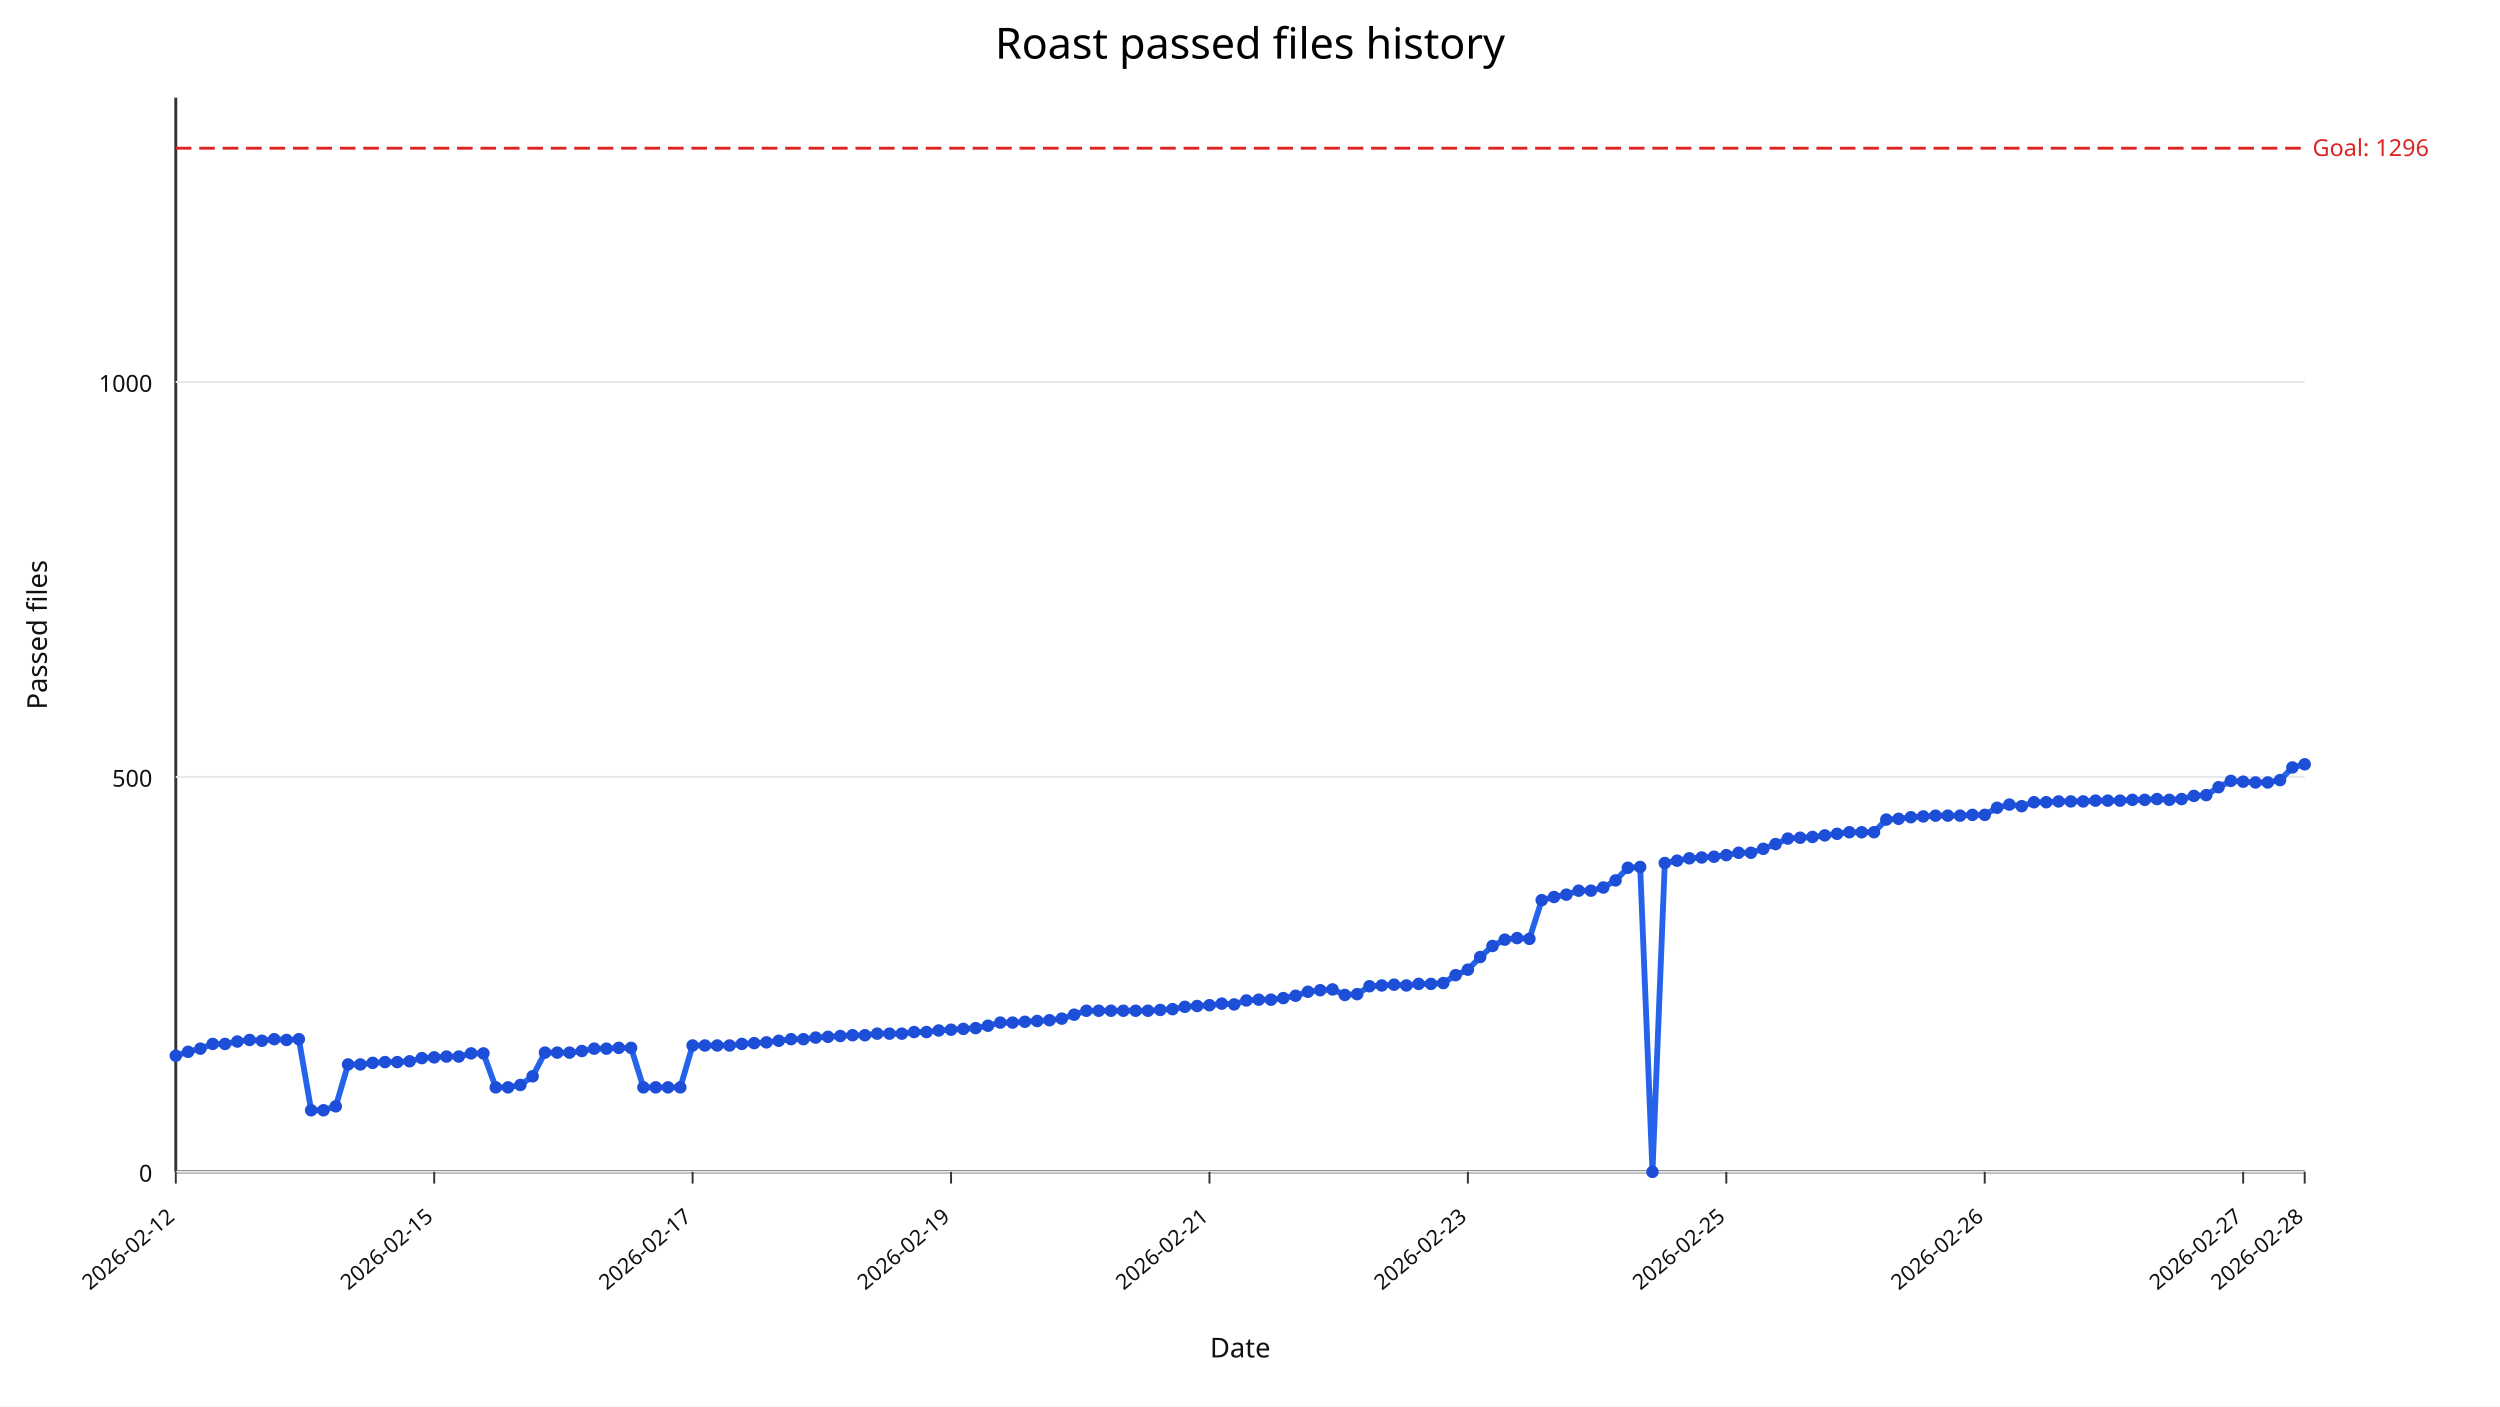
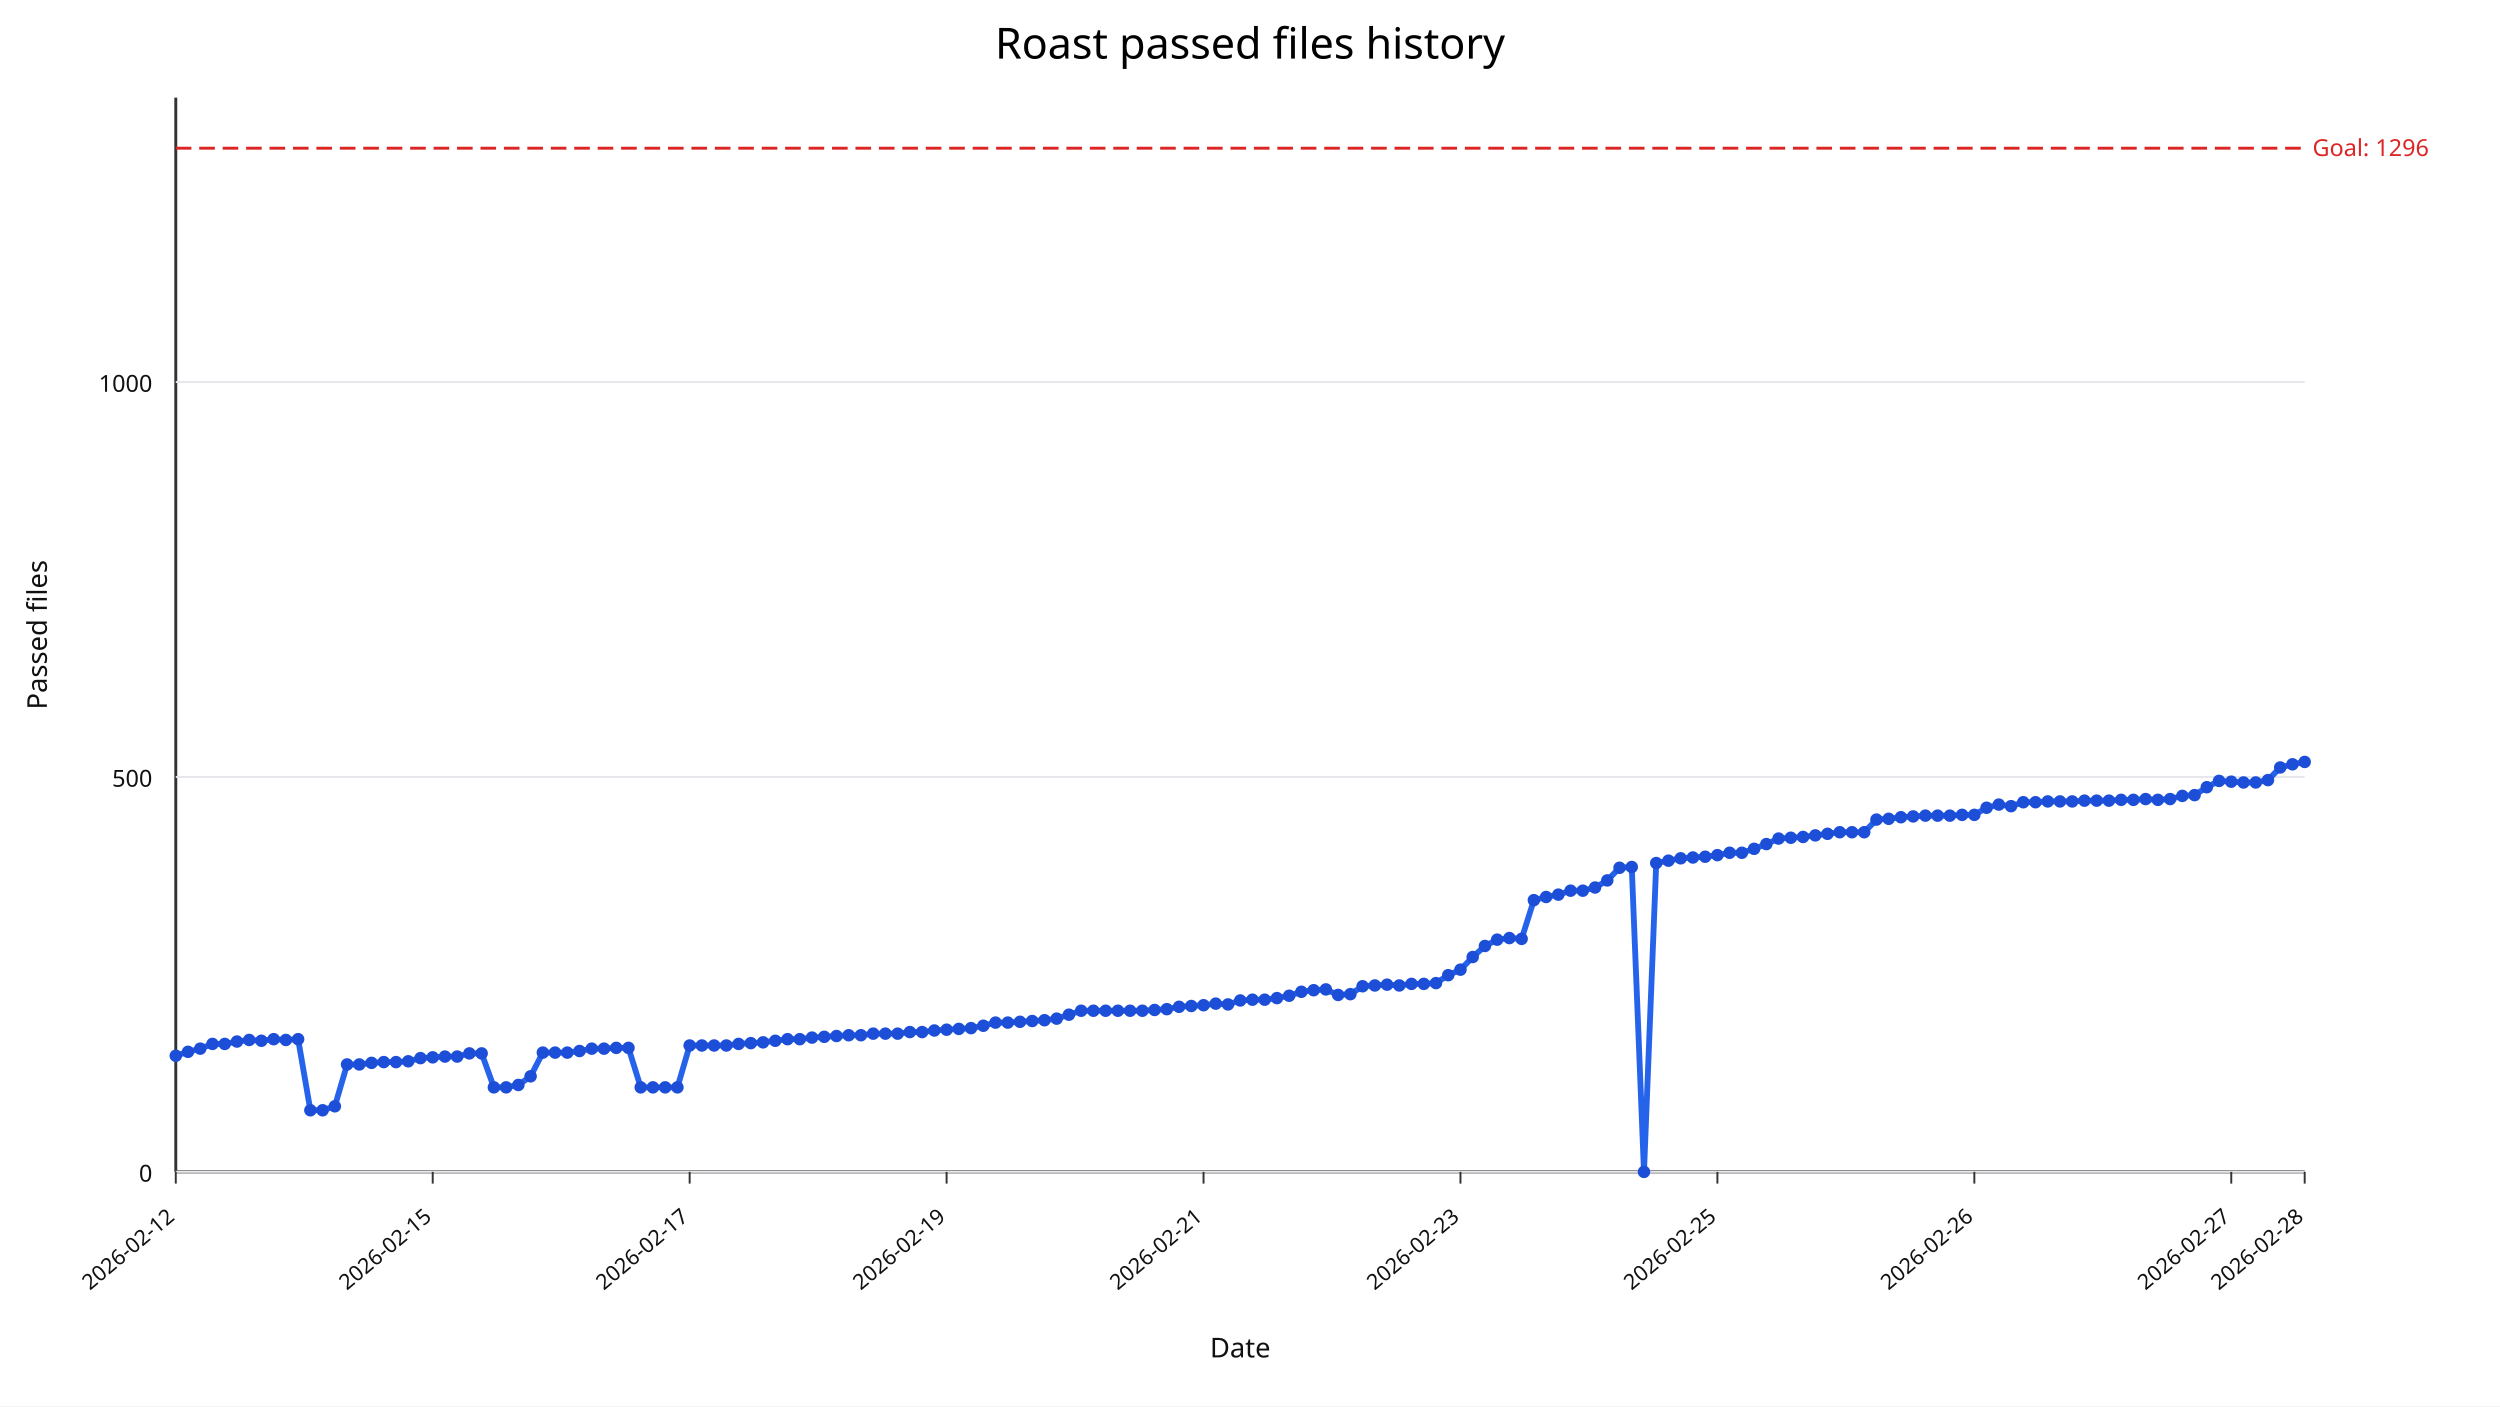
<svg xmlns="http://www.w3.org/2000/svg" width="1280" height="720" viewBox="0 0 1280 720">
  <rect width="100%" height="100%" fill="#ffffff" />
  <text x="640" y="30" text-anchor="middle" font-size="22" font-family="sans-serif">Roast passed files history</text>
  <line x1="90" y1="600" x2="1180" y2="600" stroke="#333" stroke-width="1.5" />
  <line x1="90" y1="50" x2="90" y2="600" stroke="#333" stroke-width="1.5" />
  <line x1="90" y1="600.00" x2="1180" y2="600.00" stroke="#e5e7eb" stroke-width="1" />
  <text x="78" y="605.00" text-anchor="end" font-size="12" fill="#111" font-family="sans-serif">0</text>
  <line x1="90" y1="397.79" x2="1180" y2="397.79" stroke="#e5e7eb" stroke-width="1" />
  <text x="78" y="402.79" text-anchor="end" font-size="12" fill="#111" font-family="sans-serif">500</text>
  <line x1="90" y1="195.59" x2="1180" y2="195.59" stroke="#e5e7eb" stroke-width="1" />
  <text x="78" y="200.59" text-anchor="end" font-size="12" fill="#111" font-family="sans-serif">1000</text>
  <line x1="90.00" y1="600" x2="90.00" y2="606" stroke="#333" stroke-width="1" />
  <text x="90.00" y="624" text-anchor="end" font-size="11" fill="#111" transform="rotate(-40 90.00,624)" font-family="sans-serif">2026-02-12</text>
-   <line x1="222.31" y1="600" x2="222.31" y2="606" stroke="#333" stroke-width="1" />
-   <text x="222.31" y="624" text-anchor="end" font-size="11" fill="#111" transform="rotate(-40 222.31,624)" font-family="sans-serif">2026-02-15</text>
-   <line x1="354.62" y1="600" x2="354.62" y2="606" stroke="#333" stroke-width="1" />
-   <text x="354.62" y="624" text-anchor="end" font-size="11" fill="#111" transform="rotate(-40 354.62,624)" font-family="sans-serif">2026-02-17</text>
-   <line x1="486.94" y1="600" x2="486.94" y2="606" stroke="#333" stroke-width="1" />
-   <text x="486.94" y="624" text-anchor="end" font-size="11" fill="#111" transform="rotate(-40 486.94,624)" font-family="sans-serif">2026-02-19</text>
-   <line x1="619.25" y1="600" x2="619.25" y2="606" stroke="#333" stroke-width="1" />
-   <text x="619.25" y="624" text-anchor="end" font-size="11" fill="#111" transform="rotate(-40 619.25,624)" font-family="sans-serif">2026-02-21</text>
-   <line x1="751.56" y1="600" x2="751.56" y2="606" stroke="#333" stroke-width="1" />
-   <text x="751.56" y="624" text-anchor="end" font-size="11" fill="#111" transform="rotate(-40 751.56,624)" font-family="sans-serif">2026-02-23</text>
-   <line x1="883.87" y1="600" x2="883.87" y2="606" stroke="#333" stroke-width="1" />
-   <text x="883.87" y="624" text-anchor="end" font-size="11" fill="#111" transform="rotate(-40 883.87,624)" font-family="sans-serif">2026-02-25</text>
-   <line x1="1016.18" y1="600" x2="1016.18" y2="606" stroke="#333" stroke-width="1" />
-   <text x="1016.18" y="624" text-anchor="end" font-size="11" fill="#111" transform="rotate(-40 1016.18,624)" font-family="sans-serif">2026-02-26</text>
-   <line x1="1148.50" y1="600" x2="1148.50" y2="606" stroke="#333" stroke-width="1" />
-   <text x="1148.50" y="624" text-anchor="end" font-size="11" fill="#111" transform="rotate(-40 1148.50,624)" font-family="sans-serif">2026-02-27</text>
+   <line x1="221.55" y1="600" x2="221.55" y2="606" stroke="#333" stroke-width="1" />
+   <text x="221.55" y="624" text-anchor="end" font-size="11" fill="#111" transform="rotate(-40 221.55,624)" font-family="sans-serif">2026-02-15</text>
+   <line x1="353.10" y1="600" x2="353.10" y2="606" stroke="#333" stroke-width="1" />
+   <text x="353.10" y="624" text-anchor="end" font-size="11" fill="#111" transform="rotate(-40 353.10,624)" font-family="sans-serif">2026-02-17</text>
+   <line x1="484.66" y1="600" x2="484.66" y2="606" stroke="#333" stroke-width="1" />
+   <text x="484.66" y="624" text-anchor="end" font-size="11" fill="#111" transform="rotate(-40 484.66,624)" font-family="sans-serif">2026-02-19</text>
+   <line x1="616.21" y1="600" x2="616.21" y2="606" stroke="#333" stroke-width="1" />
+   <text x="616.21" y="624" text-anchor="end" font-size="11" fill="#111" transform="rotate(-40 616.21,624)" font-family="sans-serif">2026-02-21</text>
+   <line x1="747.76" y1="600" x2="747.76" y2="606" stroke="#333" stroke-width="1" />
+   <text x="747.76" y="624" text-anchor="end" font-size="11" fill="#111" transform="rotate(-40 747.76,624)" font-family="sans-serif">2026-02-23</text>
+   <line x1="879.31" y1="600" x2="879.31" y2="606" stroke="#333" stroke-width="1" />
+   <text x="879.31" y="624" text-anchor="end" font-size="11" fill="#111" transform="rotate(-40 879.31,624)" font-family="sans-serif">2026-02-25</text>
+   <line x1="1010.86" y1="600" x2="1010.86" y2="606" stroke="#333" stroke-width="1" />
+   <text x="1010.86" y="624" text-anchor="end" font-size="11" fill="#111" transform="rotate(-40 1010.86,624)" font-family="sans-serif">2026-02-26</text>
+   <line x1="1142.41" y1="600" x2="1142.41" y2="606" stroke="#333" stroke-width="1" />
+   <text x="1142.41" y="624" text-anchor="end" font-size="11" fill="#111" transform="rotate(-40 1142.41,624)" font-family="sans-serif">2026-02-27</text>
  <line x1="1180.00" y1="600" x2="1180.00" y2="606" stroke="#333" stroke-width="1" />
  <text x="1180.00" y="624" text-anchor="end" font-size="11" fill="#111" transform="rotate(-40 1180.00,624)" font-family="sans-serif">2026-02-28</text>
  <line x1="90" y1="75.88" x2="1180" y2="75.88" stroke="#dc2626" stroke-width="1.5" stroke-dasharray="8,4" />
  <text x="1184" y="79.88" font-size="12" fill="#dc2626" font-family="sans-serif">Goal: 1296</text>
-   <polyline fill="none" stroke="#2563eb" stroke-width="3" points="90.00,540.55 96.30,538.53 102.60,536.91 108.90,534.49 115.20,534.49 121.50,533.27 127.80,532.46 134.10,532.87 140.40,532.06 146.71,532.46 153.01,532.06 159.31,568.46 165.61,568.46 171.91,566.43 178.21,545.00 184.51,545.00 190.81,544.19 197.11,543.79 203.41,543.79 209.71,543.38 216.01,541.76 222.31,541.36 228.61,540.96 234.91,540.96 241.21,539.34 247.51,539.34 253.82,556.73 260.12,556.73 266.42,555.51 272.72,551.07 279.02,538.93 285.32,538.93 291.62,538.93 297.92,538.12 304.22,536.91 310.52,536.91 316.82,536.51 323.12,536.51 329.42,556.73 335.72,556.73 342.02,556.73 348.32,556.73 354.62,535.29 360.92,535.29 367.23,535.29 373.53,535.29 379.83,534.49 386.13,534.08 392.43,533.68 398.73,532.87 405.03,532.06 411.33,532.06 417.63,531.25 423.93,530.85 430.23,530.44 436.53,530.04 442.83,530.04 449.13,529.23 455.43,529.23 461.73,529.23 468.03,528.42 474.34,528.42 480.64,527.61 486.94,527.21 493.24,526.80 499.54,526.40 505.84,525.18 512.14,523.57 518.44,523.57 524.74,523.16 531.04,522.76 537.34,522.35 543.64,521.54 549.94,519.52 556.24,517.50 562.54,517.50 568.84,517.50 575.14,517.50 581.45,517.50 587.75,517.50 594.05,517.10 600.35,516.69 606.65,515.48 612.95,515.07 619.25,514.67 625.55,513.86 631.85,514.26 638.15,512.24 644.45,511.84 650.75,511.84 657.05,511.03 663.35,509.82 669.65,507.79 675.95,506.99 682.25,506.58 688.55,509.41 694.86,509.01 701.16,504.96 707.46,504.56 713.76,504.15 720.06,504.56 726.36,503.75 732.66,503.75 738.96,503.35 745.26,499.30 751.56,496.47 757.86,490.00 764.16,484.34 770.46,481.10 776.76,480.29 783.06,480.70 789.36,460.88 795.66,459.26 801.97,458.05 808.27,456.03 814.57,456.03 820.87,454.41 827.17,450.77 833.47,444.30 839.77,443.90 846.07,600.00 852.37,441.88 858.67,440.66 864.97,439.45 871.27,439.04 877.57,438.64 883.87,437.83 890.17,436.62 896.47,436.62 902.77,434.60 909.08,432.17 915.38,429.34 921.68,428.93 927.98,428.53 934.28,427.72 940.58,426.91 946.88,426.10 953.18,426.10 959.48,426.10 965.78,419.63 972.08,419.23 978.38,418.42 984.68,418.01 990.98,417.61 997.28,417.61 1003.58,417.61 1009.88,417.21 1016.18,417.21 1022.49,413.57 1028.79,411.95 1035.09,412.76 1041.39,410.74 1047.69,410.74 1053.99,410.33 1060.29,410.33 1066.59,410.33 1072.89,409.93 1079.19,409.93 1085.49,409.93 1091.79,409.52 1098.09,409.52 1104.39,409.12 1110.69,409.52 1116.99,409.12 1123.29,407.50 1129.60,407.10 1135.90,403.05 1142.20,399.82 1148.50,400.22 1154.80,400.62 1161.10,400.62 1167.40,399.41 1173.70,392.94 1180.00,391.32" />
+   <polyline fill="none" stroke="#2563eb" stroke-width="3" points="90.00,540.55 96.26,538.53 102.53,536.91 108.79,534.49 115.06,534.49 121.32,533.27 127.59,532.46 133.85,532.87 140.11,532.06 146.38,532.46 152.64,532.06 158.91,568.46 165.17,568.46 171.44,566.43 177.70,545.00 183.97,545.00 190.23,544.19 196.49,543.79 202.76,543.79 209.02,543.38 215.29,541.76 221.55,541.36 227.82,540.96 234.08,540.96 240.34,539.34 246.61,539.34 252.87,556.73 259.14,556.73 265.40,555.51 271.67,551.07 277.93,538.93 284.20,538.93 290.46,538.93 296.72,538.12 302.99,536.91 309.25,536.91 315.52,536.51 321.78,536.51 328.05,556.73 334.31,556.73 340.57,556.73 346.84,556.73 353.10,535.29 359.37,535.29 365.63,535.29 371.90,535.29 378.16,534.49 384.43,534.08 390.69,533.68 396.95,532.87 403.22,532.06 409.48,532.06 415.75,531.25 422.01,530.85 428.28,530.44 434.54,530.04 440.80,530.04 447.07,529.23 453.33,529.23 459.60,529.23 465.86,528.42 472.13,528.42 478.39,527.61 484.66,527.21 490.92,526.80 497.18,526.40 503.45,525.18 509.71,523.57 515.98,523.57 522.24,523.16 528.51,522.76 534.77,522.35 541.03,521.54 547.30,519.52 553.56,517.50 559.83,517.50 566.09,517.50 572.36,517.50 578.62,517.50 584.89,517.50 591.15,517.10 597.41,516.69 603.68,515.48 609.94,515.07 616.21,514.67 622.47,513.86 628.74,514.26 635.00,512.24 641.26,511.84 647.53,511.84 653.79,511.03 660.06,509.82 666.32,507.79 672.59,506.99 678.85,506.58 685.11,509.41 691.38,509.01 697.64,504.96 703.91,504.56 710.17,504.15 716.44,504.56 722.70,503.75 728.97,503.75 735.23,503.35 741.49,499.30 747.76,496.47 754.02,490.00 760.29,484.34 766.55,481.10 772.82,480.29 779.08,480.70 785.34,460.88 791.61,459.26 797.87,458.05 804.14,456.03 810.40,456.03 816.67,454.41 822.93,450.77 829.20,444.30 835.46,443.90 841.72,600.00 847.99,441.88 854.25,440.66 860.52,439.45 866.78,439.04 873.05,438.64 879.31,437.83 885.57,436.62 891.84,436.62 898.10,434.60 904.37,432.17 910.63,429.34 916.90,428.93 923.16,428.53 929.43,427.72 935.69,426.91 941.95,426.10 948.22,426.10 954.48,426.10 960.75,419.63 967.01,419.23 973.28,418.42 979.54,418.01 985.80,417.61 992.07,417.61 998.33,417.61 1004.60,417.21 1010.86,417.21 1017.13,413.57 1023.39,411.95 1029.66,412.76 1035.92,410.74 1042.18,410.74 1048.45,410.33 1054.71,410.33 1060.98,410.33 1067.24,409.93 1073.51,409.93 1079.77,409.93 1086.03,409.52 1092.30,409.52 1098.56,409.12 1104.83,409.52 1111.09,409.12 1117.36,407.50 1123.62,407.10 1129.89,403.05 1136.15,399.82 1142.41,400.22 1148.68,400.62 1154.94,400.62 1161.21,399.41 1167.47,392.94 1173.74,391.32 1180.00,390.11" />
  <circle cx="90.00" cy="540.55" r="3.2" fill="#1d4ed8" />
-   <circle cx="96.30" cy="538.53" r="3.2" fill="#1d4ed8" />
-   <circle cx="102.60" cy="536.91" r="3.2" fill="#1d4ed8" />
-   <circle cx="108.90" cy="534.49" r="3.2" fill="#1d4ed8" />
-   <circle cx="115.20" cy="534.49" r="3.2" fill="#1d4ed8" />
-   <circle cx="121.50" cy="533.27" r="3.2" fill="#1d4ed8" />
-   <circle cx="127.80" cy="532.46" r="3.2" fill="#1d4ed8" />
-   <circle cx="134.10" cy="532.87" r="3.2" fill="#1d4ed8" />
-   <circle cx="140.40" cy="532.06" r="3.2" fill="#1d4ed8" />
-   <circle cx="146.71" cy="532.46" r="3.2" fill="#1d4ed8" />
-   <circle cx="153.01" cy="532.06" r="3.2" fill="#1d4ed8" />
-   <circle cx="159.31" cy="568.46" r="3.2" fill="#1d4ed8" />
-   <circle cx="165.61" cy="568.46" r="3.2" fill="#1d4ed8" />
-   <circle cx="171.91" cy="566.43" r="3.2" fill="#1d4ed8" />
-   <circle cx="178.21" cy="545.00" r="3.2" fill="#1d4ed8" />
-   <circle cx="184.51" cy="545.00" r="3.2" fill="#1d4ed8" />
-   <circle cx="190.81" cy="544.19" r="3.2" fill="#1d4ed8" />
-   <circle cx="197.11" cy="543.79" r="3.2" fill="#1d4ed8" />
-   <circle cx="203.41" cy="543.79" r="3.2" fill="#1d4ed8" />
-   <circle cx="209.71" cy="543.38" r="3.2" fill="#1d4ed8" />
-   <circle cx="216.01" cy="541.76" r="3.2" fill="#1d4ed8" />
-   <circle cx="222.31" cy="541.36" r="3.2" fill="#1d4ed8" />
-   <circle cx="228.61" cy="540.96" r="3.2" fill="#1d4ed8" />
-   <circle cx="234.91" cy="540.96" r="3.2" fill="#1d4ed8" />
-   <circle cx="241.21" cy="539.34" r="3.2" fill="#1d4ed8" />
-   <circle cx="247.51" cy="539.34" r="3.2" fill="#1d4ed8" />
-   <circle cx="253.82" cy="556.73" r="3.2" fill="#1d4ed8" />
-   <circle cx="260.12" cy="556.73" r="3.2" fill="#1d4ed8" />
-   <circle cx="266.42" cy="555.51" r="3.2" fill="#1d4ed8" />
-   <circle cx="272.72" cy="551.07" r="3.2" fill="#1d4ed8" />
-   <circle cx="279.02" cy="538.93" r="3.2" fill="#1d4ed8" />
-   <circle cx="285.32" cy="538.93" r="3.2" fill="#1d4ed8" />
-   <circle cx="291.62" cy="538.93" r="3.2" fill="#1d4ed8" />
-   <circle cx="297.92" cy="538.12" r="3.2" fill="#1d4ed8" />
-   <circle cx="304.22" cy="536.91" r="3.2" fill="#1d4ed8" />
-   <circle cx="310.52" cy="536.91" r="3.2" fill="#1d4ed8" />
-   <circle cx="316.82" cy="536.51" r="3.2" fill="#1d4ed8" />
-   <circle cx="323.12" cy="536.51" r="3.2" fill="#1d4ed8" />
-   <circle cx="329.42" cy="556.73" r="3.2" fill="#1d4ed8" />
-   <circle cx="335.72" cy="556.73" r="3.2" fill="#1d4ed8" />
-   <circle cx="342.02" cy="556.73" r="3.2" fill="#1d4ed8" />
-   <circle cx="348.32" cy="556.73" r="3.2" fill="#1d4ed8" />
-   <circle cx="354.62" cy="535.29" r="3.2" fill="#1d4ed8" />
-   <circle cx="360.92" cy="535.29" r="3.2" fill="#1d4ed8" />
-   <circle cx="367.23" cy="535.29" r="3.2" fill="#1d4ed8" />
-   <circle cx="373.53" cy="535.29" r="3.2" fill="#1d4ed8" />
-   <circle cx="379.83" cy="534.49" r="3.2" fill="#1d4ed8" />
-   <circle cx="386.13" cy="534.08" r="3.2" fill="#1d4ed8" />
-   <circle cx="392.43" cy="533.68" r="3.2" fill="#1d4ed8" />
-   <circle cx="398.73" cy="532.87" r="3.2" fill="#1d4ed8" />
-   <circle cx="405.03" cy="532.06" r="3.2" fill="#1d4ed8" />
-   <circle cx="411.33" cy="532.06" r="3.2" fill="#1d4ed8" />
-   <circle cx="417.63" cy="531.25" r="3.2" fill="#1d4ed8" />
-   <circle cx="423.93" cy="530.85" r="3.2" fill="#1d4ed8" />
-   <circle cx="430.23" cy="530.44" r="3.2" fill="#1d4ed8" />
-   <circle cx="436.53" cy="530.04" r="3.2" fill="#1d4ed8" />
-   <circle cx="442.83" cy="530.04" r="3.2" fill="#1d4ed8" />
-   <circle cx="449.13" cy="529.23" r="3.2" fill="#1d4ed8" />
-   <circle cx="455.43" cy="529.23" r="3.2" fill="#1d4ed8" />
-   <circle cx="461.73" cy="529.23" r="3.2" fill="#1d4ed8" />
-   <circle cx="468.03" cy="528.42" r="3.2" fill="#1d4ed8" />
-   <circle cx="474.34" cy="528.42" r="3.2" fill="#1d4ed8" />
-   <circle cx="480.64" cy="527.61" r="3.2" fill="#1d4ed8" />
-   <circle cx="486.94" cy="527.21" r="3.2" fill="#1d4ed8" />
-   <circle cx="493.24" cy="526.80" r="3.2" fill="#1d4ed8" />
-   <circle cx="499.54" cy="526.40" r="3.2" fill="#1d4ed8" />
-   <circle cx="505.84" cy="525.18" r="3.2" fill="#1d4ed8" />
-   <circle cx="512.14" cy="523.57" r="3.2" fill="#1d4ed8" />
-   <circle cx="518.44" cy="523.57" r="3.2" fill="#1d4ed8" />
-   <circle cx="524.74" cy="523.16" r="3.2" fill="#1d4ed8" />
-   <circle cx="531.04" cy="522.76" r="3.2" fill="#1d4ed8" />
-   <circle cx="537.34" cy="522.35" r="3.2" fill="#1d4ed8" />
-   <circle cx="543.64" cy="521.54" r="3.2" fill="#1d4ed8" />
-   <circle cx="549.94" cy="519.52" r="3.2" fill="#1d4ed8" />
-   <circle cx="556.24" cy="517.50" r="3.2" fill="#1d4ed8" />
-   <circle cx="562.54" cy="517.50" r="3.2" fill="#1d4ed8" />
-   <circle cx="568.84" cy="517.50" r="3.2" fill="#1d4ed8" />
-   <circle cx="575.14" cy="517.50" r="3.2" fill="#1d4ed8" />
-   <circle cx="581.45" cy="517.50" r="3.2" fill="#1d4ed8" />
-   <circle cx="587.75" cy="517.50" r="3.2" fill="#1d4ed8" />
-   <circle cx="594.05" cy="517.10" r="3.2" fill="#1d4ed8" />
-   <circle cx="600.35" cy="516.69" r="3.2" fill="#1d4ed8" />
-   <circle cx="606.65" cy="515.48" r="3.2" fill="#1d4ed8" />
-   <circle cx="612.95" cy="515.07" r="3.2" fill="#1d4ed8" />
-   <circle cx="619.25" cy="514.67" r="3.2" fill="#1d4ed8" />
-   <circle cx="625.55" cy="513.86" r="3.2" fill="#1d4ed8" />
-   <circle cx="631.85" cy="514.26" r="3.2" fill="#1d4ed8" />
-   <circle cx="638.15" cy="512.24" r="3.2" fill="#1d4ed8" />
-   <circle cx="644.45" cy="511.84" r="3.2" fill="#1d4ed8" />
-   <circle cx="650.75" cy="511.84" r="3.2" fill="#1d4ed8" />
-   <circle cx="657.05" cy="511.03" r="3.2" fill="#1d4ed8" />
-   <circle cx="663.35" cy="509.82" r="3.2" fill="#1d4ed8" />
-   <circle cx="669.65" cy="507.79" r="3.2" fill="#1d4ed8" />
-   <circle cx="675.95" cy="506.99" r="3.2" fill="#1d4ed8" />
-   <circle cx="682.25" cy="506.58" r="3.2" fill="#1d4ed8" />
-   <circle cx="688.55" cy="509.41" r="3.2" fill="#1d4ed8" />
-   <circle cx="694.86" cy="509.01" r="3.2" fill="#1d4ed8" />
-   <circle cx="701.16" cy="504.96" r="3.2" fill="#1d4ed8" />
-   <circle cx="707.46" cy="504.56" r="3.2" fill="#1d4ed8" />
-   <circle cx="713.76" cy="504.15" r="3.2" fill="#1d4ed8" />
-   <circle cx="720.06" cy="504.56" r="3.2" fill="#1d4ed8" />
-   <circle cx="726.36" cy="503.75" r="3.2" fill="#1d4ed8" />
-   <circle cx="732.66" cy="503.75" r="3.2" fill="#1d4ed8" />
-   <circle cx="738.96" cy="503.35" r="3.2" fill="#1d4ed8" />
-   <circle cx="745.26" cy="499.30" r="3.2" fill="#1d4ed8" />
-   <circle cx="751.56" cy="496.47" r="3.2" fill="#1d4ed8" />
-   <circle cx="757.86" cy="490.00" r="3.2" fill="#1d4ed8" />
-   <circle cx="764.16" cy="484.34" r="3.2" fill="#1d4ed8" />
-   <circle cx="770.46" cy="481.10" r="3.2" fill="#1d4ed8" />
-   <circle cx="776.76" cy="480.29" r="3.2" fill="#1d4ed8" />
-   <circle cx="783.06" cy="480.70" r="3.2" fill="#1d4ed8" />
-   <circle cx="789.36" cy="460.88" r="3.2" fill="#1d4ed8" />
-   <circle cx="795.66" cy="459.26" r="3.2" fill="#1d4ed8" />
-   <circle cx="801.97" cy="458.05" r="3.2" fill="#1d4ed8" />
-   <circle cx="808.27" cy="456.03" r="3.2" fill="#1d4ed8" />
-   <circle cx="814.57" cy="456.03" r="3.2" fill="#1d4ed8" />
-   <circle cx="820.87" cy="454.41" r="3.2" fill="#1d4ed8" />
-   <circle cx="827.17" cy="450.77" r="3.2" fill="#1d4ed8" />
-   <circle cx="833.47" cy="444.30" r="3.2" fill="#1d4ed8" />
-   <circle cx="839.77" cy="443.90" r="3.2" fill="#1d4ed8" />
-   <circle cx="846.07" cy="600.00" r="3.2" fill="#1d4ed8" />
-   <circle cx="852.37" cy="441.88" r="3.2" fill="#1d4ed8" />
-   <circle cx="858.67" cy="440.66" r="3.2" fill="#1d4ed8" />
-   <circle cx="864.97" cy="439.45" r="3.2" fill="#1d4ed8" />
-   <circle cx="871.27" cy="439.04" r="3.2" fill="#1d4ed8" />
-   <circle cx="877.57" cy="438.64" r="3.2" fill="#1d4ed8" />
-   <circle cx="883.87" cy="437.83" r="3.2" fill="#1d4ed8" />
-   <circle cx="890.17" cy="436.62" r="3.2" fill="#1d4ed8" />
-   <circle cx="896.47" cy="436.62" r="3.2" fill="#1d4ed8" />
-   <circle cx="902.77" cy="434.60" r="3.2" fill="#1d4ed8" />
-   <circle cx="909.08" cy="432.17" r="3.2" fill="#1d4ed8" />
-   <circle cx="915.38" cy="429.34" r="3.2" fill="#1d4ed8" />
-   <circle cx="921.68" cy="428.93" r="3.2" fill="#1d4ed8" />
-   <circle cx="927.98" cy="428.53" r="3.2" fill="#1d4ed8" />
-   <circle cx="934.28" cy="427.72" r="3.2" fill="#1d4ed8" />
-   <circle cx="940.58" cy="426.91" r="3.2" fill="#1d4ed8" />
-   <circle cx="946.88" cy="426.10" r="3.2" fill="#1d4ed8" />
-   <circle cx="953.18" cy="426.10" r="3.2" fill="#1d4ed8" />
-   <circle cx="959.48" cy="426.10" r="3.2" fill="#1d4ed8" />
-   <circle cx="965.78" cy="419.63" r="3.2" fill="#1d4ed8" />
-   <circle cx="972.08" cy="419.23" r="3.2" fill="#1d4ed8" />
-   <circle cx="978.38" cy="418.42" r="3.2" fill="#1d4ed8" />
-   <circle cx="984.68" cy="418.01" r="3.2" fill="#1d4ed8" />
-   <circle cx="990.98" cy="417.61" r="3.2" fill="#1d4ed8" />
-   <circle cx="997.28" cy="417.61" r="3.2" fill="#1d4ed8" />
-   <circle cx="1003.58" cy="417.61" r="3.2" fill="#1d4ed8" />
-   <circle cx="1009.88" cy="417.21" r="3.2" fill="#1d4ed8" />
-   <circle cx="1016.18" cy="417.21" r="3.2" fill="#1d4ed8" />
-   <circle cx="1022.49" cy="413.57" r="3.2" fill="#1d4ed8" />
-   <circle cx="1028.79" cy="411.95" r="3.2" fill="#1d4ed8" />
-   <circle cx="1035.09" cy="412.76" r="3.2" fill="#1d4ed8" />
-   <circle cx="1041.39" cy="410.74" r="3.2" fill="#1d4ed8" />
-   <circle cx="1047.69" cy="410.74" r="3.2" fill="#1d4ed8" />
-   <circle cx="1053.99" cy="410.33" r="3.2" fill="#1d4ed8" />
-   <circle cx="1060.29" cy="410.33" r="3.2" fill="#1d4ed8" />
-   <circle cx="1066.59" cy="410.33" r="3.2" fill="#1d4ed8" />
-   <circle cx="1072.89" cy="409.93" r="3.2" fill="#1d4ed8" />
-   <circle cx="1079.19" cy="409.93" r="3.2" fill="#1d4ed8" />
-   <circle cx="1085.49" cy="409.93" r="3.2" fill="#1d4ed8" />
-   <circle cx="1091.79" cy="409.52" r="3.2" fill="#1d4ed8" />
-   <circle cx="1098.09" cy="409.52" r="3.2" fill="#1d4ed8" />
-   <circle cx="1104.39" cy="409.12" r="3.2" fill="#1d4ed8" />
-   <circle cx="1110.69" cy="409.52" r="3.2" fill="#1d4ed8" />
-   <circle cx="1116.99" cy="409.12" r="3.2" fill="#1d4ed8" />
-   <circle cx="1123.29" cy="407.50" r="3.2" fill="#1d4ed8" />
-   <circle cx="1129.60" cy="407.10" r="3.2" fill="#1d4ed8" />
-   <circle cx="1135.90" cy="403.05" r="3.2" fill="#1d4ed8" />
-   <circle cx="1142.20" cy="399.82" r="3.2" fill="#1d4ed8" />
-   <circle cx="1148.50" cy="400.22" r="3.2" fill="#1d4ed8" />
-   <circle cx="1154.80" cy="400.62" r="3.2" fill="#1d4ed8" />
-   <circle cx="1161.10" cy="400.62" r="3.2" fill="#1d4ed8" />
-   <circle cx="1167.40" cy="399.41" r="3.2" fill="#1d4ed8" />
-   <circle cx="1173.70" cy="392.94" r="3.2" fill="#1d4ed8" />
-   <circle cx="1180.00" cy="391.32" r="3.2" fill="#1d4ed8" />
+   <circle cx="96.26" cy="538.53" r="3.2" fill="#1d4ed8" />
+   <circle cx="102.53" cy="536.91" r="3.2" fill="#1d4ed8" />
+   <circle cx="108.79" cy="534.49" r="3.2" fill="#1d4ed8" />
+   <circle cx="115.06" cy="534.49" r="3.2" fill="#1d4ed8" />
+   <circle cx="121.32" cy="533.27" r="3.2" fill="#1d4ed8" />
+   <circle cx="127.59" cy="532.46" r="3.2" fill="#1d4ed8" />
+   <circle cx="133.85" cy="532.87" r="3.2" fill="#1d4ed8" />
+   <circle cx="140.11" cy="532.06" r="3.2" fill="#1d4ed8" />
+   <circle cx="146.38" cy="532.46" r="3.2" fill="#1d4ed8" />
+   <circle cx="152.64" cy="532.06" r="3.2" fill="#1d4ed8" />
+   <circle cx="158.91" cy="568.46" r="3.2" fill="#1d4ed8" />
+   <circle cx="165.17" cy="568.46" r="3.2" fill="#1d4ed8" />
+   <circle cx="171.44" cy="566.43" r="3.2" fill="#1d4ed8" />
+   <circle cx="177.70" cy="545.00" r="3.2" fill="#1d4ed8" />
+   <circle cx="183.97" cy="545.00" r="3.2" fill="#1d4ed8" />
+   <circle cx="190.23" cy="544.19" r="3.2" fill="#1d4ed8" />
+   <circle cx="196.49" cy="543.79" r="3.2" fill="#1d4ed8" />
+   <circle cx="202.76" cy="543.79" r="3.2" fill="#1d4ed8" />
+   <circle cx="209.02" cy="543.38" r="3.2" fill="#1d4ed8" />
+   <circle cx="215.29" cy="541.76" r="3.2" fill="#1d4ed8" />
+   <circle cx="221.55" cy="541.36" r="3.2" fill="#1d4ed8" />
+   <circle cx="227.82" cy="540.96" r="3.2" fill="#1d4ed8" />
+   <circle cx="234.08" cy="540.96" r="3.2" fill="#1d4ed8" />
+   <circle cx="240.34" cy="539.34" r="3.2" fill="#1d4ed8" />
+   <circle cx="246.61" cy="539.34" r="3.2" fill="#1d4ed8" />
+   <circle cx="252.87" cy="556.73" r="3.2" fill="#1d4ed8" />
+   <circle cx="259.14" cy="556.73" r="3.2" fill="#1d4ed8" />
+   <circle cx="265.40" cy="555.51" r="3.2" fill="#1d4ed8" />
+   <circle cx="271.67" cy="551.07" r="3.2" fill="#1d4ed8" />
+   <circle cx="277.93" cy="538.93" r="3.2" fill="#1d4ed8" />
+   <circle cx="284.20" cy="538.93" r="3.2" fill="#1d4ed8" />
+   <circle cx="290.46" cy="538.93" r="3.2" fill="#1d4ed8" />
+   <circle cx="296.72" cy="538.12" r="3.2" fill="#1d4ed8" />
+   <circle cx="302.99" cy="536.91" r="3.2" fill="#1d4ed8" />
+   <circle cx="309.25" cy="536.91" r="3.2" fill="#1d4ed8" />
+   <circle cx="315.52" cy="536.51" r="3.2" fill="#1d4ed8" />
+   <circle cx="321.78" cy="536.51" r="3.2" fill="#1d4ed8" />
+   <circle cx="328.05" cy="556.73" r="3.2" fill="#1d4ed8" />
+   <circle cx="334.31" cy="556.73" r="3.2" fill="#1d4ed8" />
+   <circle cx="340.57" cy="556.73" r="3.2" fill="#1d4ed8" />
+   <circle cx="346.84" cy="556.73" r="3.2" fill="#1d4ed8" />
+   <circle cx="353.10" cy="535.29" r="3.2" fill="#1d4ed8" />
+   <circle cx="359.37" cy="535.29" r="3.2" fill="#1d4ed8" />
+   <circle cx="365.63" cy="535.29" r="3.2" fill="#1d4ed8" />
+   <circle cx="371.90" cy="535.29" r="3.2" fill="#1d4ed8" />
+   <circle cx="378.16" cy="534.49" r="3.2" fill="#1d4ed8" />
+   <circle cx="384.43" cy="534.08" r="3.2" fill="#1d4ed8" />
+   <circle cx="390.69" cy="533.68" r="3.2" fill="#1d4ed8" />
+   <circle cx="396.95" cy="532.87" r="3.2" fill="#1d4ed8" />
+   <circle cx="403.22" cy="532.06" r="3.2" fill="#1d4ed8" />
+   <circle cx="409.48" cy="532.06" r="3.2" fill="#1d4ed8" />
+   <circle cx="415.75" cy="531.25" r="3.2" fill="#1d4ed8" />
+   <circle cx="422.01" cy="530.85" r="3.2" fill="#1d4ed8" />
+   <circle cx="428.28" cy="530.44" r="3.2" fill="#1d4ed8" />
+   <circle cx="434.54" cy="530.04" r="3.2" fill="#1d4ed8" />
+   <circle cx="440.80" cy="530.04" r="3.2" fill="#1d4ed8" />
+   <circle cx="447.07" cy="529.23" r="3.2" fill="#1d4ed8" />
+   <circle cx="453.33" cy="529.23" r="3.2" fill="#1d4ed8" />
+   <circle cx="459.60" cy="529.23" r="3.2" fill="#1d4ed8" />
+   <circle cx="465.86" cy="528.42" r="3.2" fill="#1d4ed8" />
+   <circle cx="472.13" cy="528.42" r="3.2" fill="#1d4ed8" />
+   <circle cx="478.39" cy="527.61" r="3.2" fill="#1d4ed8" />
+   <circle cx="484.66" cy="527.21" r="3.2" fill="#1d4ed8" />
+   <circle cx="490.92" cy="526.80" r="3.2" fill="#1d4ed8" />
+   <circle cx="497.18" cy="526.40" r="3.2" fill="#1d4ed8" />
+   <circle cx="503.45" cy="525.18" r="3.2" fill="#1d4ed8" />
+   <circle cx="509.71" cy="523.57" r="3.2" fill="#1d4ed8" />
+   <circle cx="515.98" cy="523.57" r="3.2" fill="#1d4ed8" />
+   <circle cx="522.24" cy="523.16" r="3.2" fill="#1d4ed8" />
+   <circle cx="528.51" cy="522.76" r="3.2" fill="#1d4ed8" />
+   <circle cx="534.77" cy="522.35" r="3.2" fill="#1d4ed8" />
+   <circle cx="541.03" cy="521.54" r="3.2" fill="#1d4ed8" />
+   <circle cx="547.30" cy="519.52" r="3.2" fill="#1d4ed8" />
+   <circle cx="553.56" cy="517.50" r="3.2" fill="#1d4ed8" />
+   <circle cx="559.83" cy="517.50" r="3.2" fill="#1d4ed8" />
+   <circle cx="566.09" cy="517.50" r="3.2" fill="#1d4ed8" />
+   <circle cx="572.36" cy="517.50" r="3.2" fill="#1d4ed8" />
+   <circle cx="578.62" cy="517.50" r="3.2" fill="#1d4ed8" />
+   <circle cx="584.89" cy="517.50" r="3.2" fill="#1d4ed8" />
+   <circle cx="591.15" cy="517.10" r="3.2" fill="#1d4ed8" />
+   <circle cx="597.41" cy="516.69" r="3.2" fill="#1d4ed8" />
+   <circle cx="603.68" cy="515.48" r="3.2" fill="#1d4ed8" />
+   <circle cx="609.94" cy="515.07" r="3.2" fill="#1d4ed8" />
+   <circle cx="616.21" cy="514.67" r="3.2" fill="#1d4ed8" />
+   <circle cx="622.47" cy="513.86" r="3.2" fill="#1d4ed8" />
+   <circle cx="628.74" cy="514.26" r="3.2" fill="#1d4ed8" />
+   <circle cx="635.00" cy="512.24" r="3.2" fill="#1d4ed8" />
+   <circle cx="641.26" cy="511.84" r="3.2" fill="#1d4ed8" />
+   <circle cx="647.53" cy="511.84" r="3.2" fill="#1d4ed8" />
+   <circle cx="653.79" cy="511.03" r="3.2" fill="#1d4ed8" />
+   <circle cx="660.06" cy="509.82" r="3.2" fill="#1d4ed8" />
+   <circle cx="666.32" cy="507.79" r="3.2" fill="#1d4ed8" />
+   <circle cx="672.59" cy="506.99" r="3.2" fill="#1d4ed8" />
+   <circle cx="678.85" cy="506.58" r="3.2" fill="#1d4ed8" />
+   <circle cx="685.11" cy="509.41" r="3.2" fill="#1d4ed8" />
+   <circle cx="691.38" cy="509.01" r="3.2" fill="#1d4ed8" />
+   <circle cx="697.64" cy="504.96" r="3.2" fill="#1d4ed8" />
+   <circle cx="703.91" cy="504.56" r="3.2" fill="#1d4ed8" />
+   <circle cx="710.17" cy="504.15" r="3.2" fill="#1d4ed8" />
+   <circle cx="716.44" cy="504.56" r="3.2" fill="#1d4ed8" />
+   <circle cx="722.70" cy="503.75" r="3.2" fill="#1d4ed8" />
+   <circle cx="728.97" cy="503.75" r="3.2" fill="#1d4ed8" />
+   <circle cx="735.23" cy="503.35" r="3.2" fill="#1d4ed8" />
+   <circle cx="741.49" cy="499.30" r="3.2" fill="#1d4ed8" />
+   <circle cx="747.76" cy="496.47" r="3.2" fill="#1d4ed8" />
+   <circle cx="754.02" cy="490.00" r="3.2" fill="#1d4ed8" />
+   <circle cx="760.29" cy="484.34" r="3.2" fill="#1d4ed8" />
+   <circle cx="766.55" cy="481.10" r="3.2" fill="#1d4ed8" />
+   <circle cx="772.82" cy="480.29" r="3.2" fill="#1d4ed8" />
+   <circle cx="779.08" cy="480.70" r="3.2" fill="#1d4ed8" />
+   <circle cx="785.34" cy="460.88" r="3.2" fill="#1d4ed8" />
+   <circle cx="791.61" cy="459.26" r="3.2" fill="#1d4ed8" />
+   <circle cx="797.87" cy="458.05" r="3.2" fill="#1d4ed8" />
+   <circle cx="804.14" cy="456.03" r="3.2" fill="#1d4ed8" />
+   <circle cx="810.40" cy="456.03" r="3.2" fill="#1d4ed8" />
+   <circle cx="816.67" cy="454.41" r="3.2" fill="#1d4ed8" />
+   <circle cx="822.93" cy="450.77" r="3.2" fill="#1d4ed8" />
+   <circle cx="829.20" cy="444.30" r="3.2" fill="#1d4ed8" />
+   <circle cx="835.46" cy="443.90" r="3.2" fill="#1d4ed8" />
+   <circle cx="841.72" cy="600.00" r="3.2" fill="#1d4ed8" />
+   <circle cx="847.99" cy="441.88" r="3.2" fill="#1d4ed8" />
+   <circle cx="854.25" cy="440.66" r="3.2" fill="#1d4ed8" />
+   <circle cx="860.52" cy="439.45" r="3.2" fill="#1d4ed8" />
+   <circle cx="866.78" cy="439.04" r="3.2" fill="#1d4ed8" />
+   <circle cx="873.05" cy="438.64" r="3.2" fill="#1d4ed8" />
+   <circle cx="879.31" cy="437.83" r="3.2" fill="#1d4ed8" />
+   <circle cx="885.57" cy="436.62" r="3.2" fill="#1d4ed8" />
+   <circle cx="891.84" cy="436.62" r="3.2" fill="#1d4ed8" />
+   <circle cx="898.10" cy="434.60" r="3.2" fill="#1d4ed8" />
+   <circle cx="904.37" cy="432.17" r="3.2" fill="#1d4ed8" />
+   <circle cx="910.63" cy="429.34" r="3.2" fill="#1d4ed8" />
+   <circle cx="916.90" cy="428.93" r="3.2" fill="#1d4ed8" />
+   <circle cx="923.16" cy="428.53" r="3.2" fill="#1d4ed8" />
+   <circle cx="929.43" cy="427.72" r="3.2" fill="#1d4ed8" />
+   <circle cx="935.69" cy="426.91" r="3.2" fill="#1d4ed8" />
+   <circle cx="941.95" cy="426.10" r="3.2" fill="#1d4ed8" />
+   <circle cx="948.22" cy="426.10" r="3.2" fill="#1d4ed8" />
+   <circle cx="954.48" cy="426.10" r="3.2" fill="#1d4ed8" />
+   <circle cx="960.75" cy="419.63" r="3.2" fill="#1d4ed8" />
+   <circle cx="967.01" cy="419.23" r="3.2" fill="#1d4ed8" />
+   <circle cx="973.28" cy="418.42" r="3.2" fill="#1d4ed8" />
+   <circle cx="979.54" cy="418.01" r="3.2" fill="#1d4ed8" />
+   <circle cx="985.80" cy="417.61" r="3.2" fill="#1d4ed8" />
+   <circle cx="992.07" cy="417.61" r="3.2" fill="#1d4ed8" />
+   <circle cx="998.33" cy="417.61" r="3.2" fill="#1d4ed8" />
+   <circle cx="1004.60" cy="417.21" r="3.2" fill="#1d4ed8" />
+   <circle cx="1010.86" cy="417.21" r="3.2" fill="#1d4ed8" />
+   <circle cx="1017.13" cy="413.57" r="3.2" fill="#1d4ed8" />
+   <circle cx="1023.39" cy="411.95" r="3.2" fill="#1d4ed8" />
+   <circle cx="1029.66" cy="412.76" r="3.2" fill="#1d4ed8" />
+   <circle cx="1035.92" cy="410.74" r="3.2" fill="#1d4ed8" />
+   <circle cx="1042.18" cy="410.74" r="3.2" fill="#1d4ed8" />
+   <circle cx="1048.45" cy="410.33" r="3.2" fill="#1d4ed8" />
+   <circle cx="1054.71" cy="410.33" r="3.2" fill="#1d4ed8" />
+   <circle cx="1060.98" cy="410.33" r="3.2" fill="#1d4ed8" />
+   <circle cx="1067.24" cy="409.93" r="3.2" fill="#1d4ed8" />
+   <circle cx="1073.51" cy="409.93" r="3.2" fill="#1d4ed8" />
+   <circle cx="1079.77" cy="409.93" r="3.2" fill="#1d4ed8" />
+   <circle cx="1086.03" cy="409.52" r="3.2" fill="#1d4ed8" />
+   <circle cx="1092.30" cy="409.52" r="3.2" fill="#1d4ed8" />
+   <circle cx="1098.56" cy="409.12" r="3.2" fill="#1d4ed8" />
+   <circle cx="1104.83" cy="409.52" r="3.2" fill="#1d4ed8" />
+   <circle cx="1111.09" cy="409.12" r="3.2" fill="#1d4ed8" />
+   <circle cx="1117.36" cy="407.50" r="3.2" fill="#1d4ed8" />
+   <circle cx="1123.62" cy="407.10" r="3.2" fill="#1d4ed8" />
+   <circle cx="1129.89" cy="403.05" r="3.2" fill="#1d4ed8" />
+   <circle cx="1136.15" cy="399.82" r="3.2" fill="#1d4ed8" />
+   <circle cx="1142.41" cy="400.22" r="3.2" fill="#1d4ed8" />
+   <circle cx="1148.68" cy="400.62" r="3.2" fill="#1d4ed8" />
+   <circle cx="1154.94" cy="400.62" r="3.2" fill="#1d4ed8" />
+   <circle cx="1161.21" cy="399.41" r="3.2" fill="#1d4ed8" />
+   <circle cx="1167.47" cy="392.94" r="3.2" fill="#1d4ed8" />
+   <circle cx="1173.74" cy="391.32" r="3.2" fill="#1d4ed8" />
+   <circle cx="1180.00" cy="390.11" r="3.2" fill="#1d4ed8" />
  <text x="635" y="695" text-anchor="middle" font-size="14" fill="#111" font-family="sans-serif">Date</text>
  <text x="24" y="325" text-anchor="middle" font-size="14" fill="#111" transform="rotate(-90 24,325)" font-family="sans-serif">Passed files</text>
</svg>
